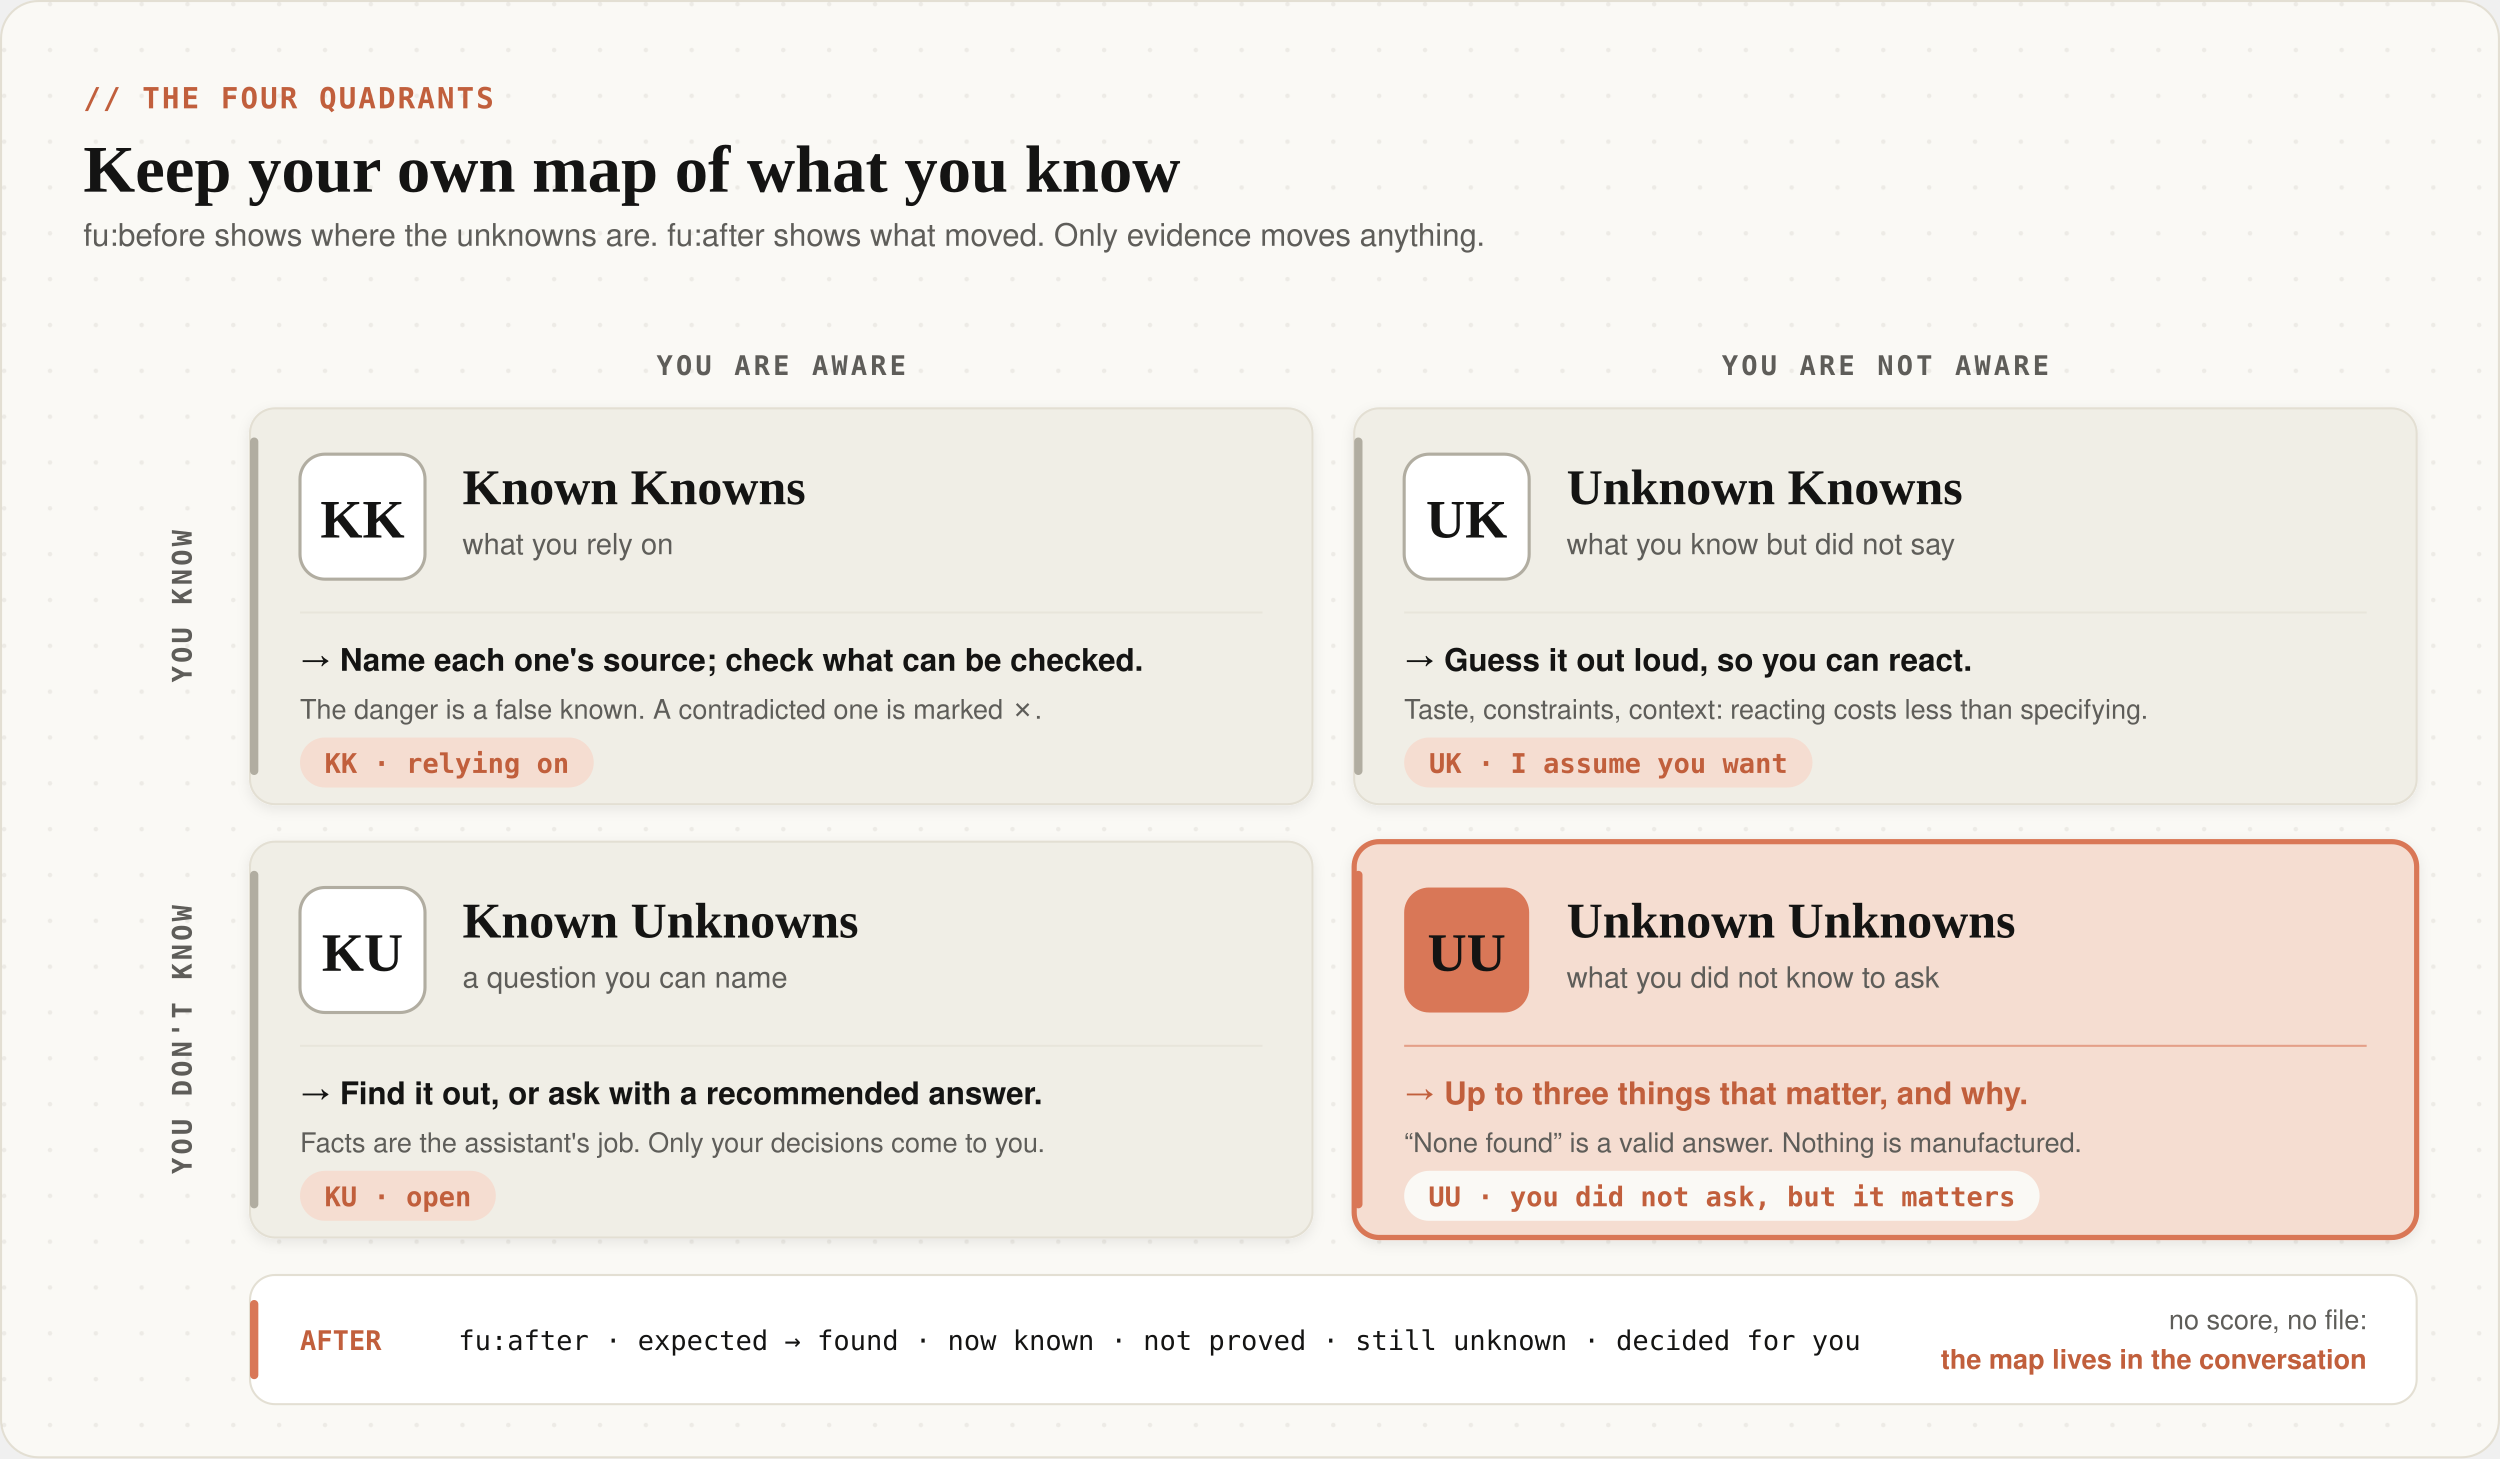
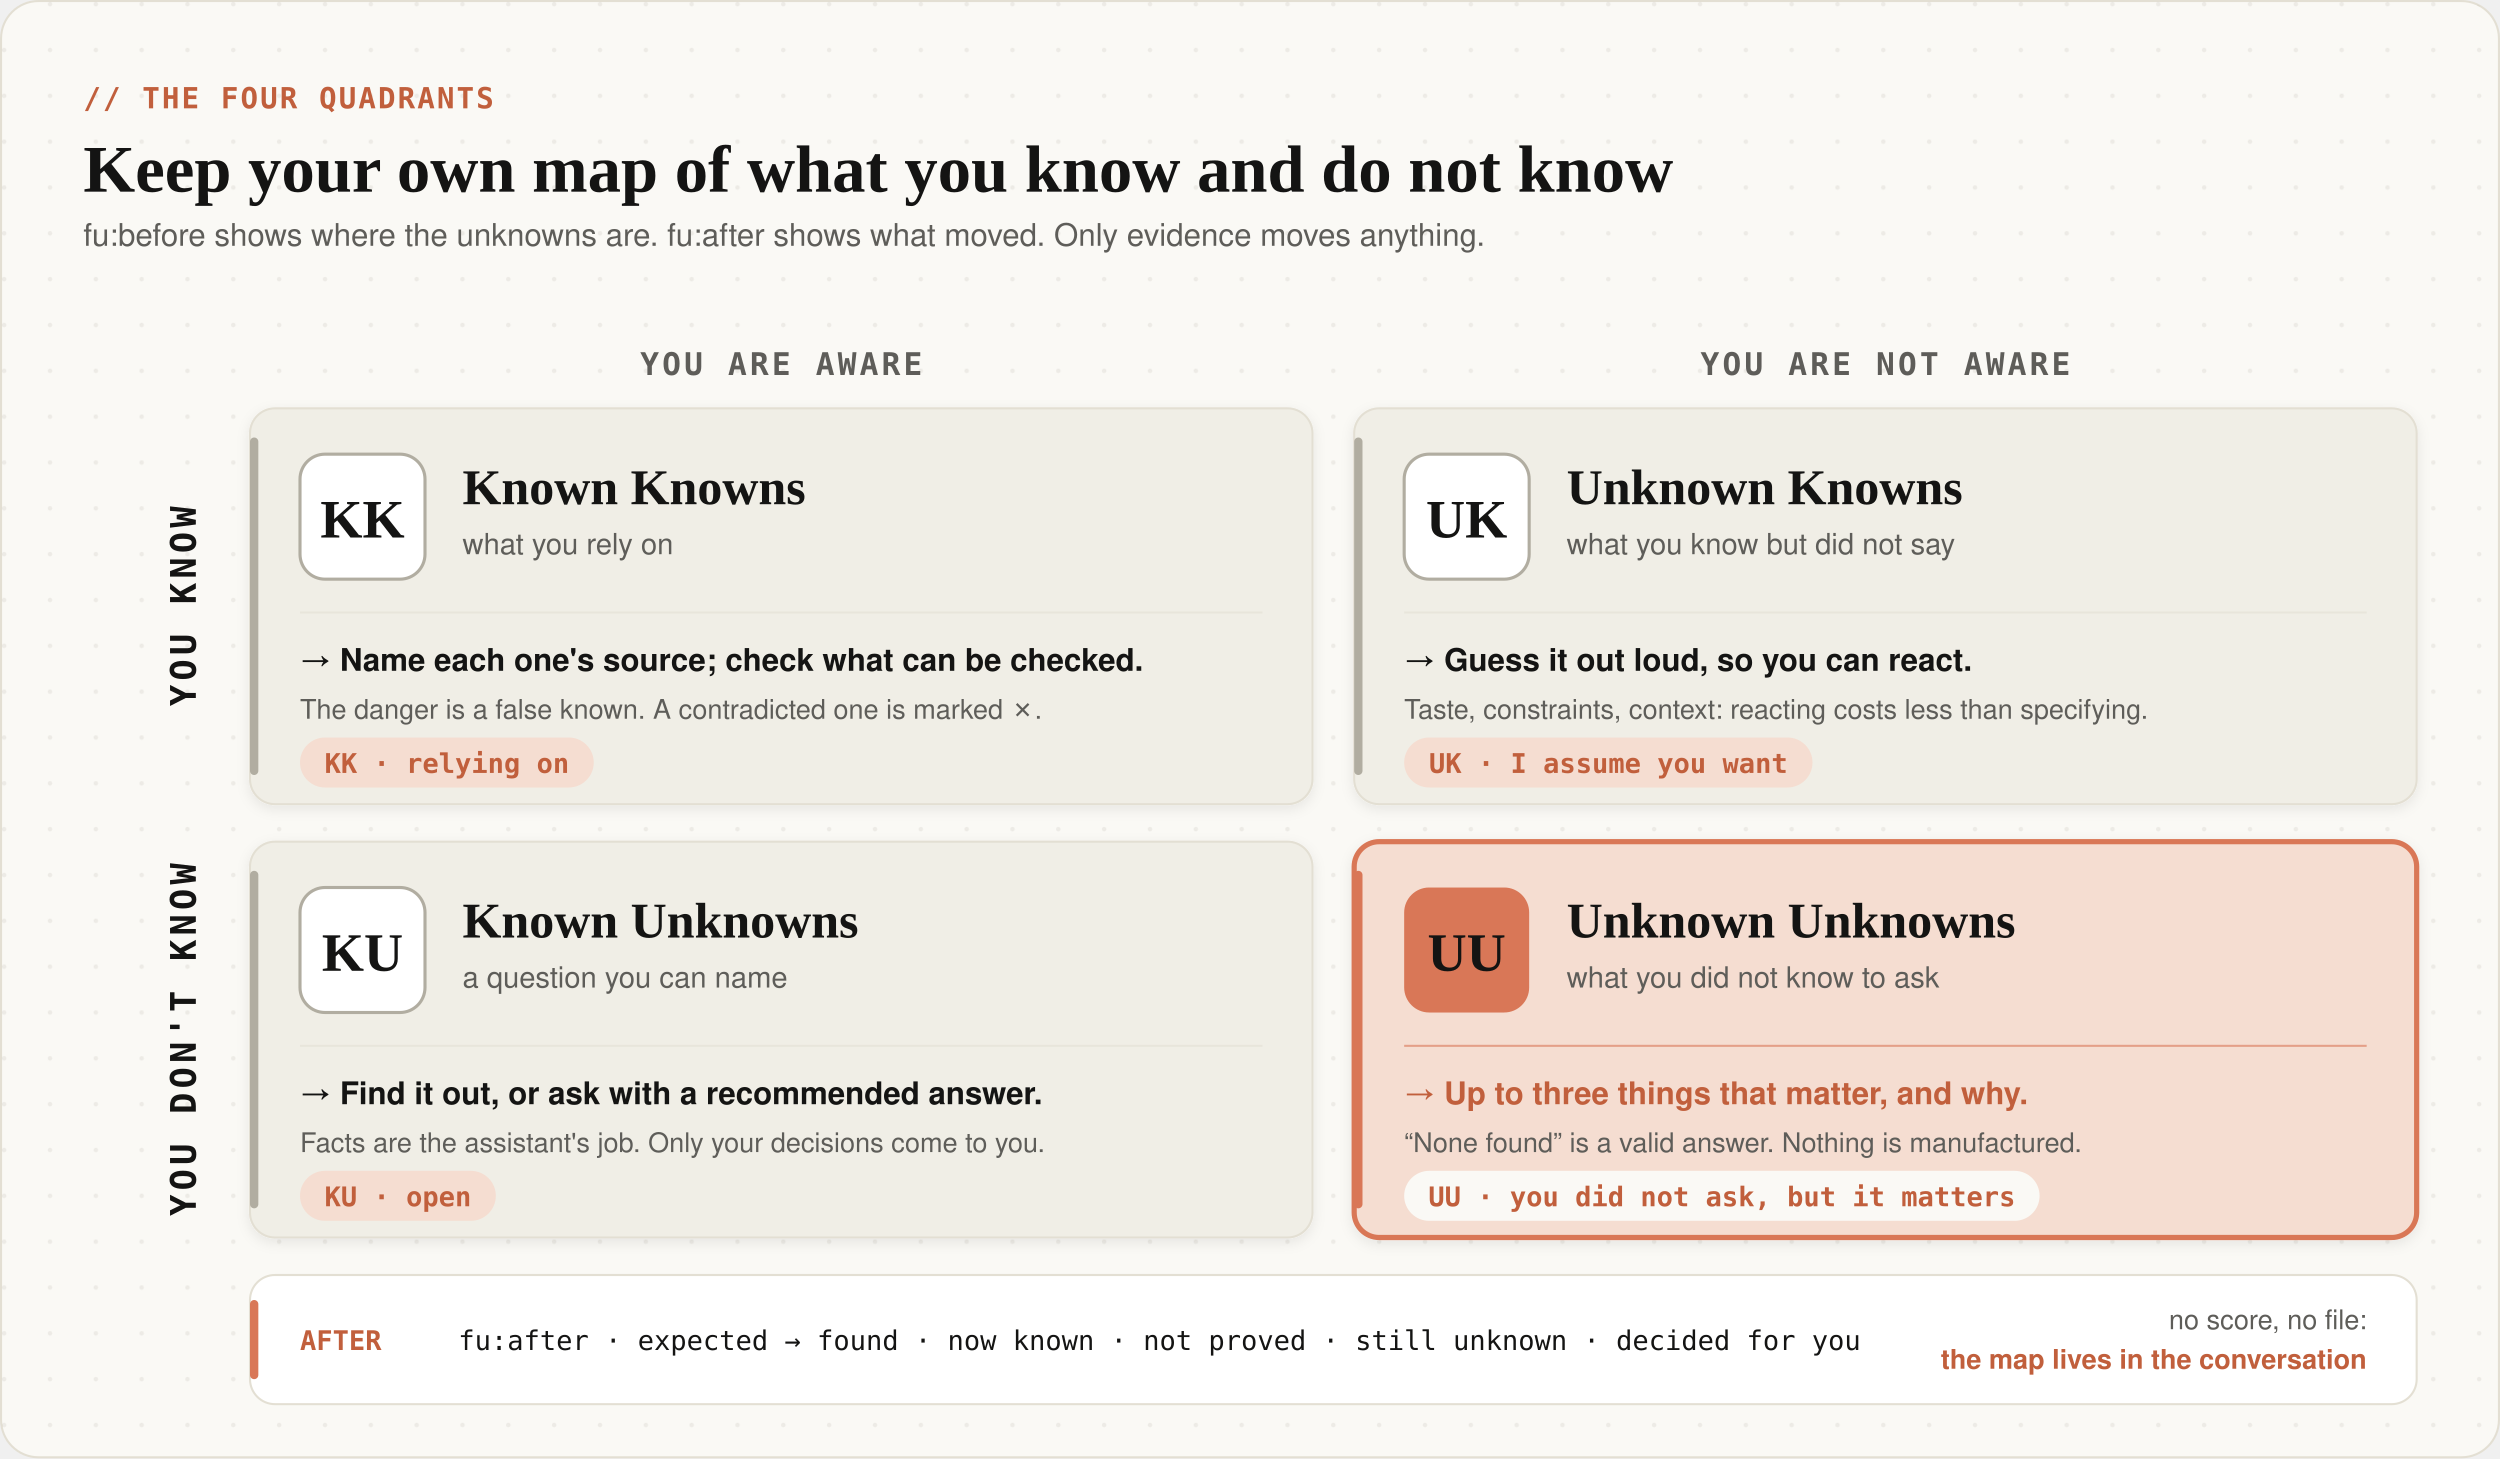
<svg xmlns="http://www.w3.org/2000/svg" width="1200" height="700" viewBox="0 0 1200 700" role="img" aria-labelledby="t d">
  <defs>
    <filter id="sh" x="-5%" y="-5%" width="110%" height="120%">
      <feDropShadow dx="0" dy="2" stdDeviation="3" flood-color="#141413" flood-opacity="0.08" />
    </filter>
    <pattern id="dots" width="22" height="22" patternUnits="userSpaceOnUse">
      <circle cx="2" cy="2" r="1.1" fill="#B1ADA1" opacity="0.35" />
    </pattern>
  </defs>
  <rect x="0.5" y="0.5" width="1199" height="699" rx="18" fill="#FAF9F5" stroke="#E3DFD3" />
  <rect x="0.5" y="0.5" width="1199" height="699" rx="18" fill="url(#dots)" opacity="0.5" />
  <text x="40" y="52" font-family="ui-monospace, SFMono-Regular, Menlo, Consolas, monospace" font-size="14" font-weight="700" fill="#C15F3C" letter-spacing="1">// THE FOUR QUADRANTS</text>
-   <text x="40" y="92" font-family="Georgia, 'Times New Roman', serif" font-size="32" font-weight="700" fill="#141413">Keep your own map of what you know</text>
+   <text x="40" y="92" font-family="Georgia, 'Times New Roman', serif" font-size="32" font-weight="700" fill="#141413">Keep your own map of what you know and do not know</text>
  <text x="40" y="118" font-family="-apple-system, 'Segoe UI', Helvetica, Arial, sans-serif" font-size="15" fill="#5E5D59">fu:before shows where the unknowns are. fu:after shows what moved. Only evidence moves anything.</text>
-   <text x="375" y="180" font-family="ui-monospace, SFMono-Regular, Menlo, Consolas, monospace" font-size="13" font-weight="700" fill="#5E5D59" text-anchor="middle" letter-spacing="1.5">YOU ARE AWARE</text>
-   <text x="905" y="180" font-family="ui-monospace, SFMono-Regular, Menlo, Consolas, monospace" font-size="13" font-weight="700" fill="#5E5D59" text-anchor="middle" letter-spacing="1.5">YOU ARE NOT AWARE</text>
-   <text x="92" y="291" font-family="ui-monospace, SFMono-Regular, Menlo, Consolas, monospace" font-size="13" font-weight="700" fill="#5E5D59" text-anchor="middle" letter-spacing="1.5" transform="rotate(-90 92 291)">YOU KNOW</text>
-   <text x="92" y="499" font-family="ui-monospace, SFMono-Regular, Menlo, Consolas, monospace" font-size="13" font-weight="700" fill="#5E5D59" text-anchor="middle" letter-spacing="1.5" transform="rotate(-90 92 499)">YOU DON'T KNOW</text>
+   <text x="375" y="180" font-family="ui-monospace, SFMono-Regular, Menlo, Consolas, monospace" font-size="15" font-weight="700" fill="#5E5D59" text-anchor="middle" letter-spacing="1.5">YOU ARE AWARE</text>
+   <text x="905" y="180" font-family="ui-monospace, SFMono-Regular, Menlo, Consolas, monospace" font-size="15" font-weight="700" fill="#5E5D59" text-anchor="middle" letter-spacing="1.5">YOU ARE NOT AWARE</text>
+   <text x="94" y="291" font-family="ui-monospace, SFMono-Regular, Menlo, Consolas, monospace" font-size="17" font-weight="700" fill="#141413" text-anchor="middle" letter-spacing="2" transform="rotate(-90 94 291)">YOU KNOW</text>
+   <text x="94" y="499" font-family="ui-monospace, SFMono-Regular, Menlo, Consolas, monospace" font-size="17" font-weight="700" fill="#141413" text-anchor="middle" letter-spacing="2" transform="rotate(-90 94 499)">YOU DON'T KNOW</text>
  <rect x="120" y="196" width="510" height="190" rx="12" fill="#F0EEE6" stroke="#E3DFD3" stroke-width="1" filter="url(#sh)" />
  <rect x="120" y="210" width="4" height="162" rx="2" fill="#B1ADA1" />
  <rect x="144" y="218" width="60" height="60" rx="12" fill="#FFFFFF" stroke="#B1ADA1" stroke-width="1.5" />
  <text x="174" y="258" font-family="Georgia, 'Times New Roman', serif" font-size="26" font-weight="700" fill="#141413" text-anchor="middle">KK</text>
  <text x="222" y="242" font-family="Georgia, 'Times New Roman', serif" font-size="24" font-weight="700" fill="#141413">Known Knowns</text>
  <text x="222" y="266" font-family="-apple-system, 'Segoe UI', Helvetica, Arial, sans-serif" font-size="14" fill="#5E5D59">what you rely on</text>
  <path d="M144 294H606" stroke="#E3DFD3" stroke-width="1" stroke-opacity="0.6" />
  <text x="144" y="322" font-family="-apple-system, 'Segoe UI', Helvetica, Arial, sans-serif" font-size="15" font-weight="700" fill="#141413">→ Name each one's source; check what can be checked.</text>
  <text x="144" y="345" font-family="-apple-system, 'Segoe UI', Helvetica, Arial, sans-serif" font-size="13" fill="#5E5D59">The danger is a false known. A contradicted one is marked ✗.</text>
  <rect x="144" y="354" width="141" height="24" rx="12" fill="#F5DDD1" />
  <text x="214.5" y="371" font-family="ui-monospace, SFMono-Regular, Menlo, Consolas, monospace" font-size="13" font-weight="700" fill="#C15F3C" text-anchor="middle">KK · relying on</text>
  <rect x="650" y="196" width="510" height="190" rx="12" fill="#F0EEE6" stroke="#E3DFD3" stroke-width="1" filter="url(#sh)" />
  <rect x="650" y="210" width="4" height="162" rx="2" fill="#B1ADA1" />
  <rect x="674" y="218" width="60" height="60" rx="12" fill="#FFFFFF" stroke="#B1ADA1" stroke-width="1.5" />
  <text x="704" y="258" font-family="Georgia, 'Times New Roman', serif" font-size="26" font-weight="700" fill="#141413" text-anchor="middle">UK</text>
  <text x="752" y="242" font-family="Georgia, 'Times New Roman', serif" font-size="24" font-weight="700" fill="#141413">Unknown Knowns</text>
  <text x="752" y="266" font-family="-apple-system, 'Segoe UI', Helvetica, Arial, sans-serif" font-size="14" fill="#5E5D59">what you know but did not say</text>
  <path d="M674 294H1136" stroke="#E3DFD3" stroke-width="1" stroke-opacity="0.6" />
  <text x="674" y="322" font-family="-apple-system, 'Segoe UI', Helvetica, Arial, sans-serif" font-size="15" font-weight="700" fill="#141413">→ Guess it out loud, so you can react.</text>
  <text x="674" y="345" font-family="-apple-system, 'Segoe UI', Helvetica, Arial, sans-serif" font-size="13" fill="#5E5D59">Taste, constraints, context: reacting costs less than specifying.</text>
  <rect x="674" y="354" width="196" height="24" rx="12" fill="#F5DDD1" />
  <text x="772.0" y="371" font-family="ui-monospace, SFMono-Regular, Menlo, Consolas, monospace" font-size="13" font-weight="700" fill="#C15F3C" text-anchor="middle">UK · I assume you want</text>
  <rect x="120" y="404" width="510" height="190" rx="12" fill="#F0EEE6" stroke="#E3DFD3" stroke-width="1" filter="url(#sh)" />
  <rect x="120" y="418" width="4" height="162" rx="2" fill="#B1ADA1" />
  <rect x="144" y="426" width="60" height="60" rx="12" fill="#FFFFFF" stroke="#B1ADA1" stroke-width="1.5" />
  <text x="174" y="466" font-family="Georgia, 'Times New Roman', serif" font-size="26" font-weight="700" fill="#141413" text-anchor="middle">KU</text>
  <text x="222" y="450" font-family="Georgia, 'Times New Roman', serif" font-size="24" font-weight="700" fill="#141413">Known Unknowns</text>
  <text x="222" y="474" font-family="-apple-system, 'Segoe UI', Helvetica, Arial, sans-serif" font-size="14" fill="#5E5D59">a question you can name</text>
  <path d="M144 502H606" stroke="#E3DFD3" stroke-width="1" stroke-opacity="0.6" />
  <text x="144" y="530" font-family="-apple-system, 'Segoe UI', Helvetica, Arial, sans-serif" font-size="15" font-weight="700" fill="#141413">→ Find it out, or ask with a recommended answer.</text>
  <text x="144" y="553" font-family="-apple-system, 'Segoe UI', Helvetica, Arial, sans-serif" font-size="13" fill="#5E5D59">Facts are the assistant's job. Only your decisions come to you.</text>
  <rect x="144" y="562" width="94" height="24" rx="12" fill="#F5DDD1" />
  <text x="191.0" y="579" font-family="ui-monospace, SFMono-Regular, Menlo, Consolas, monospace" font-size="13" font-weight="700" fill="#C15F3C" text-anchor="middle">KU · open</text>
  <rect x="650" y="404" width="510" height="190" rx="12" fill="#F5DDD1" stroke="#D97757" stroke-width="2.5" filter="url(#sh)" />
  <rect x="650" y="418" width="4" height="162" rx="2" fill="#D97757" />
  <rect x="674" y="426" width="60" height="60" rx="12" fill="#D97757" />
  <text x="704" y="466" font-family="Georgia, 'Times New Roman', serif" font-size="26" font-weight="700" fill="#141413" text-anchor="middle">UU</text>
  <text x="752" y="450" font-family="Georgia, 'Times New Roman', serif" font-size="24" font-weight="700" fill="#141413">Unknown Unknowns</text>
  <text x="752" y="474" font-family="-apple-system, 'Segoe UI', Helvetica, Arial, sans-serif" font-size="14" fill="#5E5D59">what you did not know to ask</text>
  <path d="M674 502H1136" stroke="#D97757" stroke-width="1" stroke-opacity="0.6" />
  <text x="674" y="530" font-family="-apple-system, 'Segoe UI', Helvetica, Arial, sans-serif" font-size="15" font-weight="700" fill="#C15F3C">→ Up to three things that matter, and why.</text>
  <text x="674" y="553" font-family="-apple-system, 'Segoe UI', Helvetica, Arial, sans-serif" font-size="13" fill="#5E5D59">“None found” is a valid answer. Nothing is manufactured.</text>
  <rect x="674" y="562" width="305" height="24" rx="12" fill="#FAF9F5" />
  <text x="826.5" y="579" font-family="ui-monospace, SFMono-Regular, Menlo, Consolas, monospace" font-size="13" font-weight="700" fill="#C15F3C" text-anchor="middle">UU · you did not ask, but it matters</text>
  <rect x="120" y="612" width="1040" height="62" rx="12" fill="#FFFFFF" stroke="#E3DFD3" />
  <rect x="120" y="624" width="4" height="38" rx="2" fill="#D97757" />
  <text x="144" y="648" font-family="ui-monospace, SFMono-Regular, Menlo, Consolas, monospace" font-size="13" font-weight="700" fill="#C15F3C">AFTER</text>
  <text x="220" y="648" font-family="ui-monospace, SFMono-Regular, Menlo, Consolas, monospace" font-size="13" fill="#141413">fu:after · expected → found · now known · not proved · still unknown · decided for you</text>
  <text x="1136" y="638" font-family="-apple-system, 'Segoe UI', Helvetica, Arial, sans-serif" font-size="13" fill="#5E5D59" text-anchor="end">no score, no file:</text>
  <text x="1136" y="657" font-family="-apple-system, 'Segoe UI', Helvetica, Arial, sans-serif" font-size="13" font-weight="600" fill="#C15F3C" text-anchor="end">the map lives in the conversation</text>
</svg>
